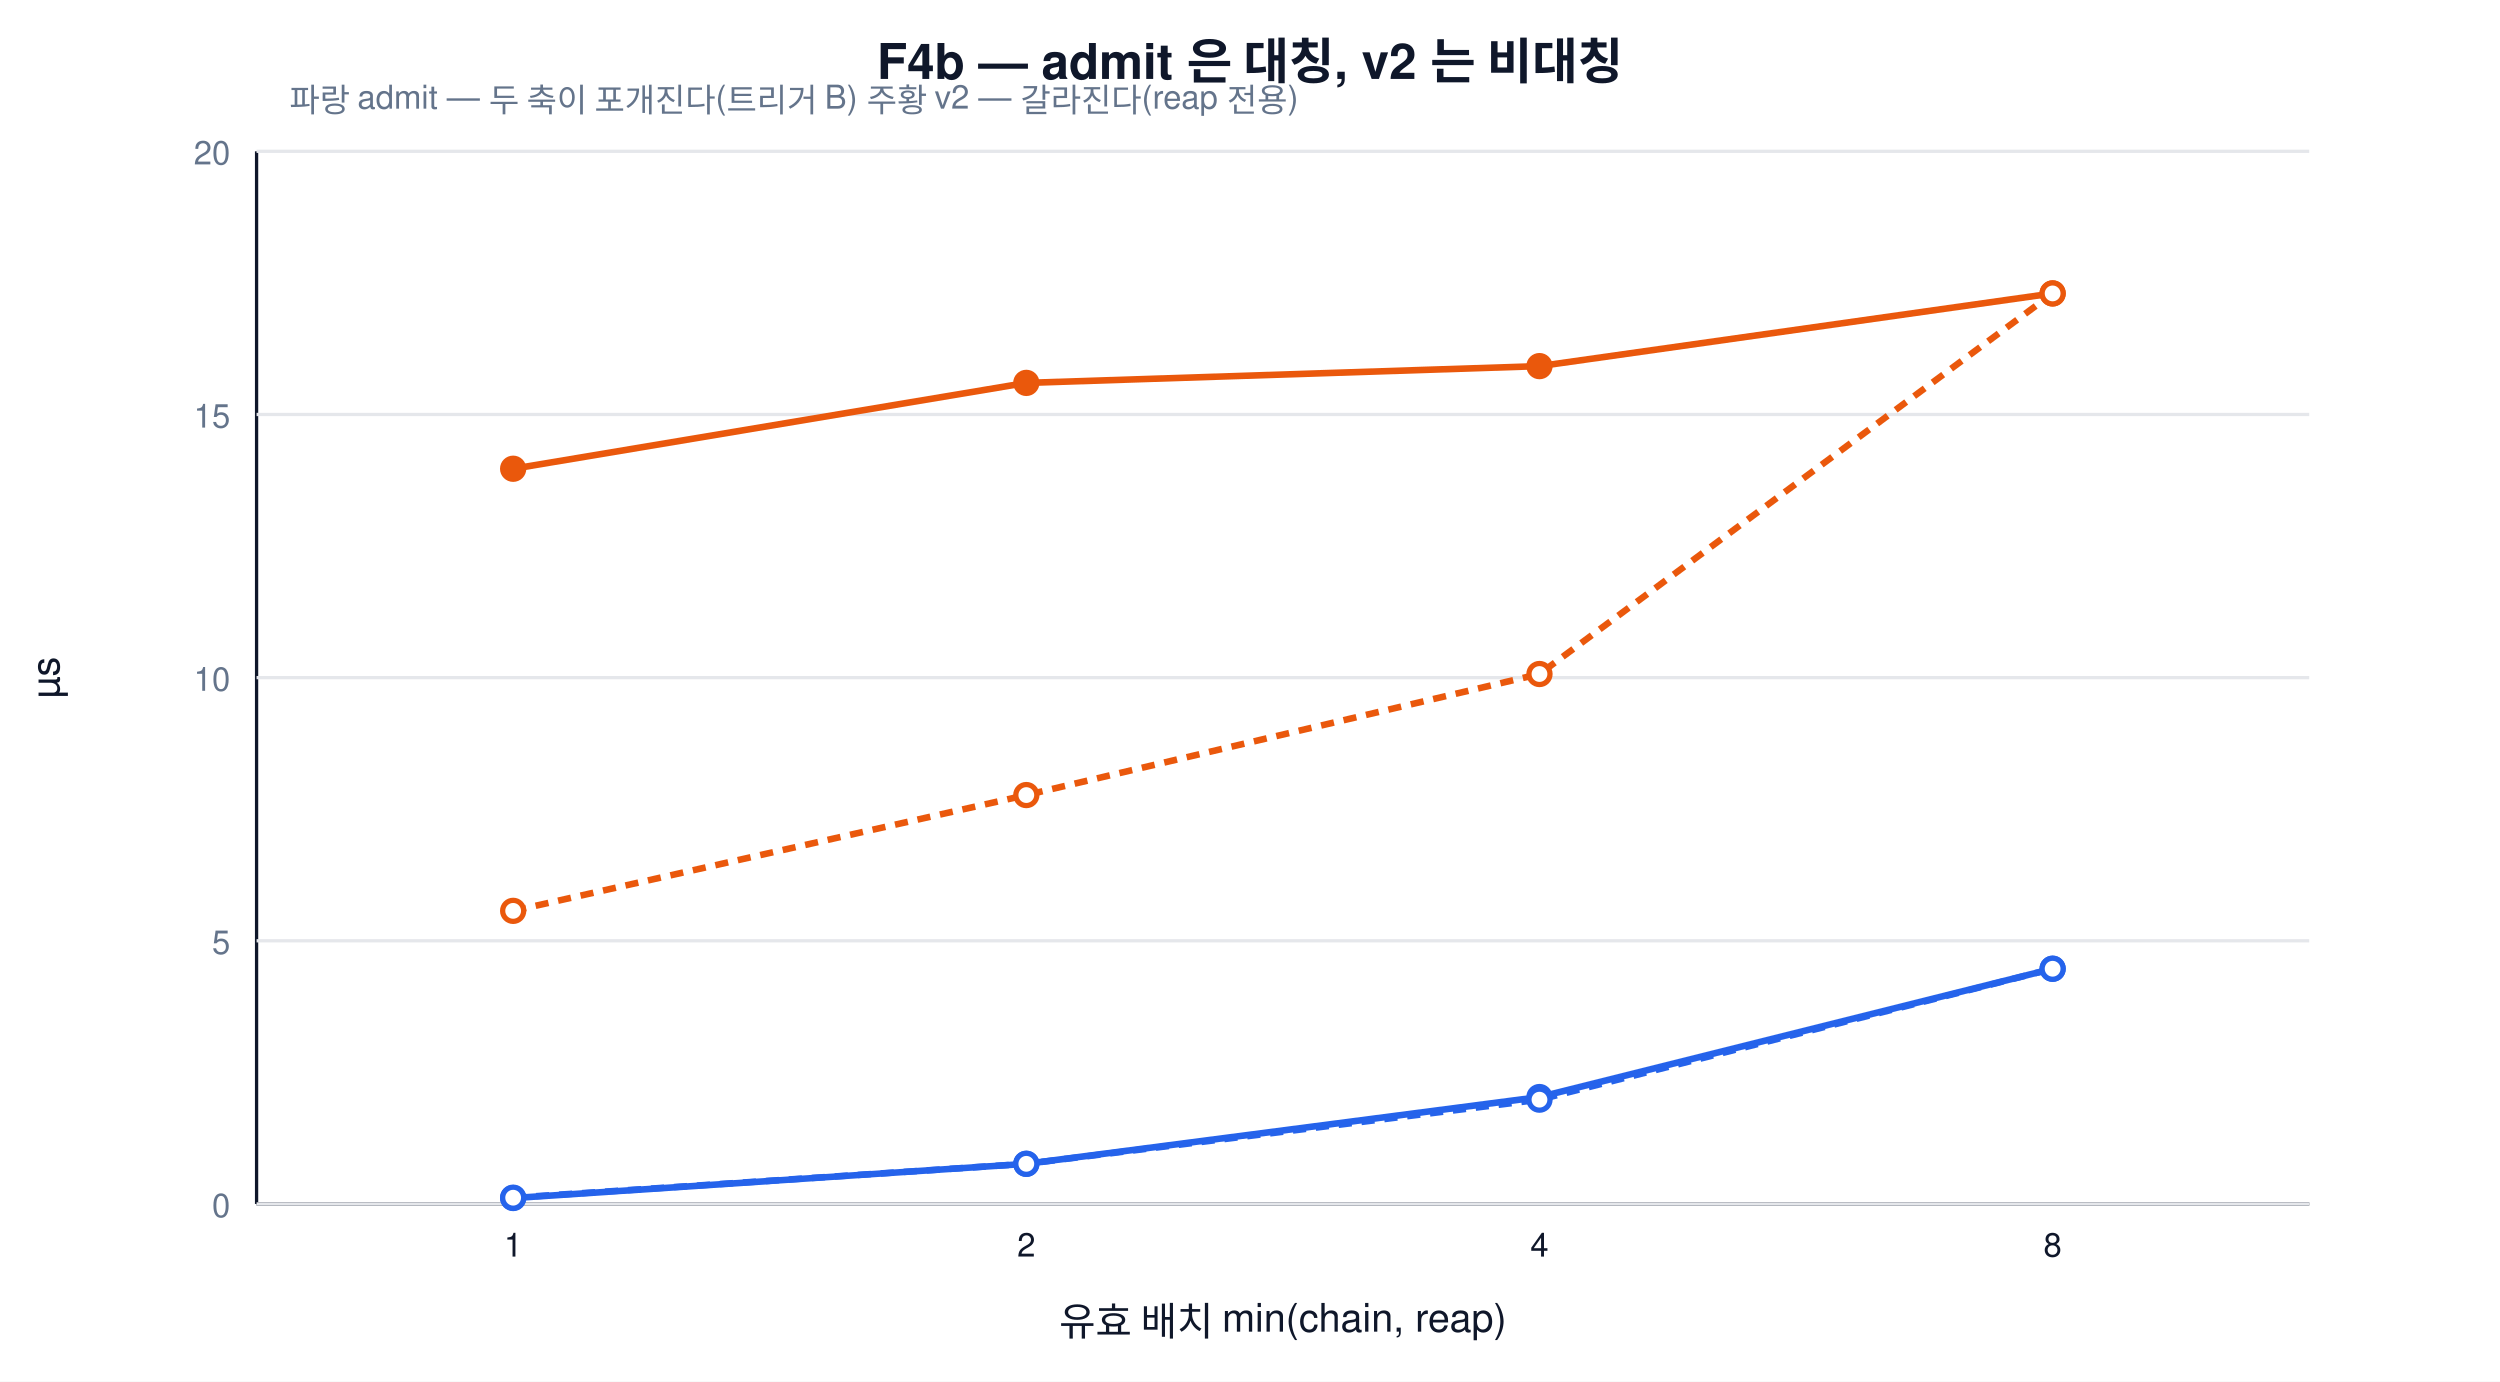
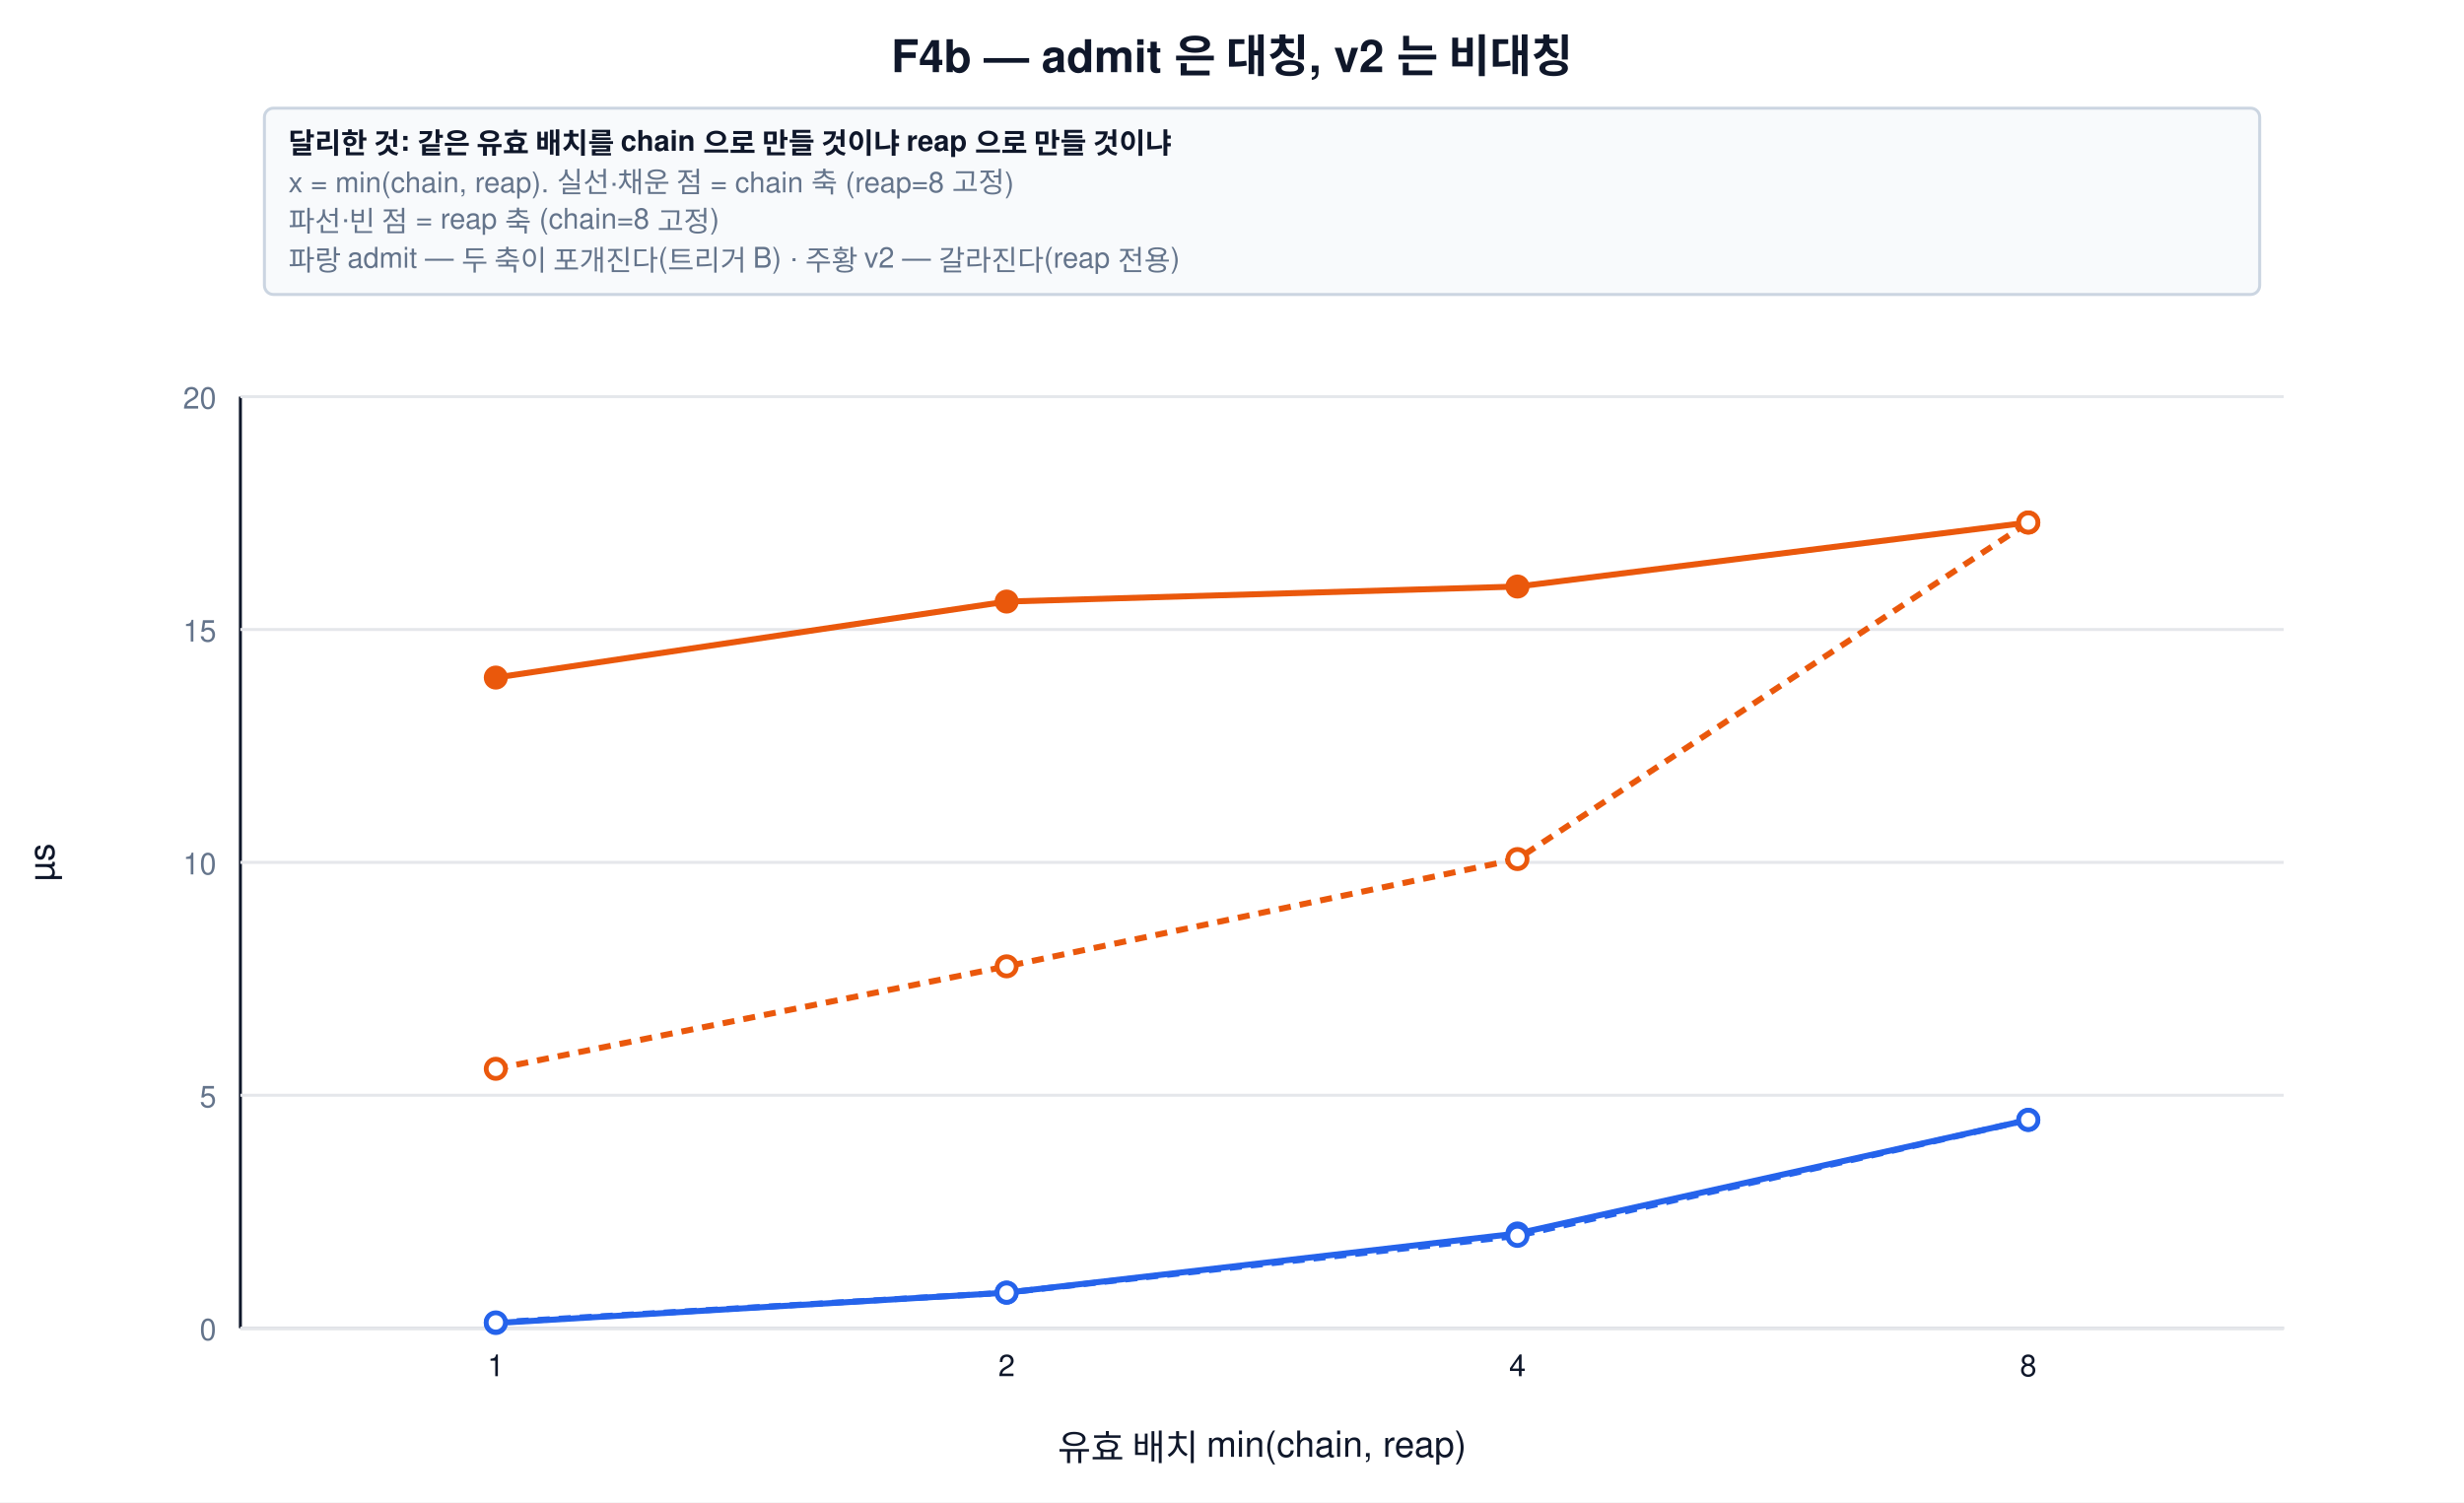
- <svg xmlns="http://www.w3.org/2000/svg" width="760" height="420" viewBox="0 0 760 420" font-family="Helvetica,Arial,sans-serif">
-   <rect width="760" height="420" fill="white" />
-   <text x="380.0" y="24.0" font-size="15" fill="#0f172a" text-anchor="middle" font-weight="600">F4b — admit 은 대칭, v2 는 비대칭</text>
-   <line x1="78.0" y1="366.0" x2="702.0" y2="366.0" stroke="#0f172a" stroke-width="1" />
-   <line x1="78.0" y1="46.0" x2="78.0" y2="366.0" stroke="#0f172a" stroke-width="1" />
-   <text x="390.0" y="406.0" font-size="12" fill="#0f172a" text-anchor="middle" font-weight="400">유효 배치 min(chain, reap)</text>
-   <text x="18" y="206.0" font-size="12" fill="#0f172a" text-anchor="middle" transform="rotate(-90 18 206.0)">µs</text>
-   <line x1="78.0" y1="366.0" x2="702.0" y2="366.0" stroke="#e5e7eb" stroke-width="1" />
-   <text x="70.0" y="370.0" font-size="10" fill="#64748b" text-anchor="end" font-weight="400">0</text>
-   <line x1="78.0" y1="286.0" x2="702.0" y2="286.0" stroke="#e5e7eb" stroke-width="1" />
-   <text x="70.0" y="290.0" font-size="10" fill="#64748b" text-anchor="end" font-weight="400">5</text>
-   <line x1="78.0" y1="206.0" x2="702.0" y2="206.0" stroke="#e5e7eb" stroke-width="1" />
-   <text x="70.0" y="210.0" font-size="10" fill="#64748b" text-anchor="end" font-weight="400">10</text>
-   <line x1="78.0" y1="126.0" x2="702.0" y2="126.0" stroke="#e5e7eb" stroke-width="1" />
-   <text x="70.0" y="130.0" font-size="10" fill="#64748b" text-anchor="end" font-weight="400">15</text>
-   <line x1="78.0" y1="46.0" x2="702.0" y2="46.0" stroke="#e5e7eb" stroke-width="1" />
-   <text x="70.0" y="50.0" font-size="10" fill="#64748b" text-anchor="end" font-weight="400">20</text>
-   <path d="M 156.0,364.2 L 312.0,353.8 L 468.0,333.5 L 624.0,294.5" fill="none" stroke="#2563eb" stroke-width="2.0" />
-   <circle cx="156.0" cy="364.2" r="3.2" fill="#2563eb" stroke="#2563eb" stroke-width="1.6" />
-   <circle cx="312.0" cy="353.8" r="3.2" fill="#2563eb" stroke="#2563eb" stroke-width="1.6" />
-   <circle cx="468.0" cy="333.5" r="3.2" fill="#2563eb" stroke="#2563eb" stroke-width="1.6" />
-   <circle cx="624.0" cy="294.5" r="3.2" fill="#2563eb" stroke="#2563eb" stroke-width="1.6" />
-   <path d="M 156.0,364.1 L 312.0,353.8 L 468.0,334.3 L 624.0,294.5" fill="none" stroke="#2563eb" stroke-width="2.0" stroke-dasharray="4 3" />
-   <circle cx="156.0" cy="364.1" r="3.2" fill="white" stroke="#2563eb" stroke-width="1.6" />
-   <circle cx="312.0" cy="353.8" r="3.2" fill="white" stroke="#2563eb" stroke-width="1.6" />
-   <circle cx="468.0" cy="334.3" r="3.2" fill="white" stroke="#2563eb" stroke-width="1.6" />
-   <circle cx="624.0" cy="294.5" r="3.2" fill="white" stroke="#2563eb" stroke-width="1.6" />
-   <path d="M 156.0,142.5 L 312.0,116.4 L 468.0,111.3 L 624.0,89.2" fill="none" stroke="#ea580c" stroke-width="2.0" />
-   <circle cx="156.0" cy="142.5" r="3.2" fill="#ea580c" stroke="#ea580c" stroke-width="1.6" />
-   <circle cx="312.0" cy="116.4" r="3.2" fill="#ea580c" stroke="#ea580c" stroke-width="1.6" />
-   <circle cx="468.0" cy="111.3" r="3.2" fill="#ea580c" stroke="#ea580c" stroke-width="1.6" />
-   <circle cx="624.0" cy="89.2" r="3.2" fill="#ea580c" stroke="#ea580c" stroke-width="1.6" />
-   <path d="M 156.0,276.9 L 312.0,241.7 L 468.0,204.9 L 624.0,89.2" fill="none" stroke="#ea580c" stroke-width="2.0" stroke-dasharray="4 3" />
-   <circle cx="156.0" cy="276.9" r="3.2" fill="white" stroke="#ea580c" stroke-width="1.6" />
-   <circle cx="312.0" cy="241.7" r="3.2" fill="white" stroke="#ea580c" stroke-width="1.6" />
-   <circle cx="468.0" cy="204.9" r="3.2" fill="white" stroke="#ea580c" stroke-width="1.6" />
-   <circle cx="624.0" cy="89.2" r="3.2" fill="white" stroke="#ea580c" stroke-width="1.6" />
-   <text x="156.0" y="382.0" font-size="10" fill="#0f172a" text-anchor="middle" font-weight="400">1</text>
-   <text x="312.0" y="382.0" font-size="10" fill="#0f172a" text-anchor="middle" font-weight="400">2</text>
-   <text x="468.0" y="382.0" font-size="10" fill="#0f172a" text-anchor="middle" font-weight="400">4</text>
-   <text x="624.0" y="382.0" font-size="10" fill="#0f172a" text-anchor="middle" font-weight="400">8</text>
-   <text x="88.0" y="34.0" font-size="10" fill="#64748b" text-anchor="start" font-weight="400">파랑 admit — 두 축이 포개진다(트리거 B)   주황 v2 — 갈라진다(reap 전용)</text>
+ <svg xmlns="http://www.w3.org/2000/svg" width="820" height="500" viewBox="0 0 820 500" font-family="Helvetica,Arial,sans-serif">
+   <rect width="820" height="500" fill="white" />
+   <text x="410.0" y="24.0" font-size="15" fill="#0f172a" text-anchor="middle" font-weight="600">F4b — admit 은 대칭, v2 는 비대칭</text>
+   <line x1="80.0" y1="442.0" x2="760.0" y2="442.0" stroke="#0f172a" stroke-width="1" />
+   <line x1="80.0" y1="132.0" x2="80.0" y2="442.0" stroke="#0f172a" stroke-width="1" />
+   <text x="420.0" y="486.0" font-size="12" fill="#0f172a" text-anchor="middle" font-weight="400">유효 배치 min(chain, reap)</text>
+   <text x="18" y="287.0" font-size="12" fill="#0f172a" text-anchor="middle" transform="rotate(-90 18 287.0)">µs</text>
+   <line x1="80.0" y1="442.0" x2="760.0" y2="442.0" stroke="#e5e7eb" stroke-width="1" />
+   <text x="72.0" y="446.0" font-size="10" fill="#64748b" text-anchor="end" font-weight="400">0</text>
+   <line x1="80.0" y1="364.5" x2="760.0" y2="364.5" stroke="#e5e7eb" stroke-width="1" />
+   <text x="72.0" y="368.5" font-size="10" fill="#64748b" text-anchor="end" font-weight="400">5</text>
+   <line x1="80.0" y1="287.0" x2="760.0" y2="287.0" stroke="#e5e7eb" stroke-width="1" />
+   <text x="72.0" y="291.0" font-size="10" fill="#64748b" text-anchor="end" font-weight="400">10</text>
+   <line x1="80.0" y1="209.5" x2="760.0" y2="209.5" stroke="#e5e7eb" stroke-width="1" />
+   <text x="72.0" y="213.5" font-size="10" fill="#64748b" text-anchor="end" font-weight="400">15</text>
+   <line x1="80.0" y1="132.0" x2="760.0" y2="132.0" stroke="#e5e7eb" stroke-width="1" />
+   <text x="72.0" y="136.0" font-size="10" fill="#64748b" text-anchor="end" font-weight="400">20</text>
+   <path d="M 165.0,440.3 L 335.0,430.2 L 505.0,410.5 L 675.0,372.7" fill="none" stroke="#2563eb" stroke-width="2.0" />
+   <circle cx="165.0" cy="440.3" r="3.2" fill="#2563eb" stroke="#2563eb" stroke-width="1.6" />
+   <circle cx="335.0" cy="430.2" r="3.2" fill="#2563eb" stroke="#2563eb" stroke-width="1.6" />
+   <circle cx="505.0" cy="410.5" r="3.2" fill="#2563eb" stroke="#2563eb" stroke-width="1.6" />
+   <circle cx="675.0" cy="372.7" r="3.2" fill="#2563eb" stroke="#2563eb" stroke-width="1.6" />
+   <path d="M 165.0,440.1 L 335.0,430.2 L 505.0,411.3 L 675.0,372.7" fill="none" stroke="#2563eb" stroke-width="2.0" stroke-dasharray="4 3" />
+   <circle cx="165.0" cy="440.1" r="3.2" fill="white" stroke="#2563eb" stroke-width="1.6" />
+   <circle cx="335.0" cy="430.2" r="3.2" fill="white" stroke="#2563eb" stroke-width="1.6" />
+   <circle cx="505.0" cy="411.3" r="3.2" fill="white" stroke="#2563eb" stroke-width="1.6" />
+   <circle cx="675.0" cy="372.7" r="3.2" fill="white" stroke="#2563eb" stroke-width="1.6" />
+   <path d="M 165.0,225.5 L 335.0,200.2 L 505.0,195.2 L 675.0,173.9" fill="none" stroke="#ea580c" stroke-width="2.0" />
+   <circle cx="165.0" cy="225.5" r="3.2" fill="#ea580c" stroke="#ea580c" stroke-width="1.6" />
+   <circle cx="335.0" cy="200.2" r="3.2" fill="#ea580c" stroke="#ea580c" stroke-width="1.6" />
+   <circle cx="505.0" cy="195.2" r="3.2" fill="#ea580c" stroke="#ea580c" stroke-width="1.6" />
+   <circle cx="675.0" cy="173.9" r="3.2" fill="#ea580c" stroke="#ea580c" stroke-width="1.6" />
+   <path d="M 165.0,355.7 L 335.0,321.6 L 505.0,285.9 L 675.0,173.9" fill="none" stroke="#ea580c" stroke-width="2.0" stroke-dasharray="4 3" />
+   <circle cx="165.0" cy="355.7" r="3.2" fill="white" stroke="#ea580c" stroke-width="1.6" />
+   <circle cx="335.0" cy="321.6" r="3.2" fill="white" stroke="#ea580c" stroke-width="1.6" />
+   <circle cx="505.0" cy="285.9" r="3.2" fill="white" stroke="#ea580c" stroke-width="1.6" />
+   <circle cx="675.0" cy="173.9" r="3.2" fill="white" stroke="#ea580c" stroke-width="1.6" />
+   <text x="165.0" y="458.0" font-size="10" fill="#0f172a" text-anchor="middle" font-weight="400">1</text>
+   <text x="335.0" y="458.0" font-size="10" fill="#0f172a" text-anchor="middle" font-weight="400">2</text>
+   <text x="505.0" y="458.0" font-size="10" fill="#0f172a" text-anchor="middle" font-weight="400">4</text>
+   <text x="675.0" y="458.0" font-size="10" fill="#0f172a" text-anchor="middle" font-weight="400">8</text>
+   <rect x="88.0" y="36.0" width="664.0" height="62" fill="#f8fafc" stroke="#cbd5e1" stroke-width="1" rx="3" />
+   <text x="96.0" y="51.0" font-size="9.5" fill="#0f172a" text-anchor="start" font-weight="600">달리한 것: 같은 유효 배치를 chain 으로 만들 것이냐 reap 으로 만들 것이냐</text>
+   <text x="96.0" y="64.0" font-size="9.5" fill="#64748b" text-anchor="start" font-weight="400">x = min(chain, reap).  실선·채운 점 = chain 축 (reap=8 고정)</text>
+   <text x="96.0" y="77.0" font-size="9.5" fill="#64748b" text-anchor="start" font-weight="400">파선·빈 점 = reap 축 (chain=8 고정)</text>
+   <text x="96.0" y="90.0" font-size="9.5" fill="#64748b" text-anchor="start" font-weight="400">파랑 admit — 두 축이 포개진다(트리거 B) · 주황 v2 — 갈라진다(reap 전용)</text>
</svg>
